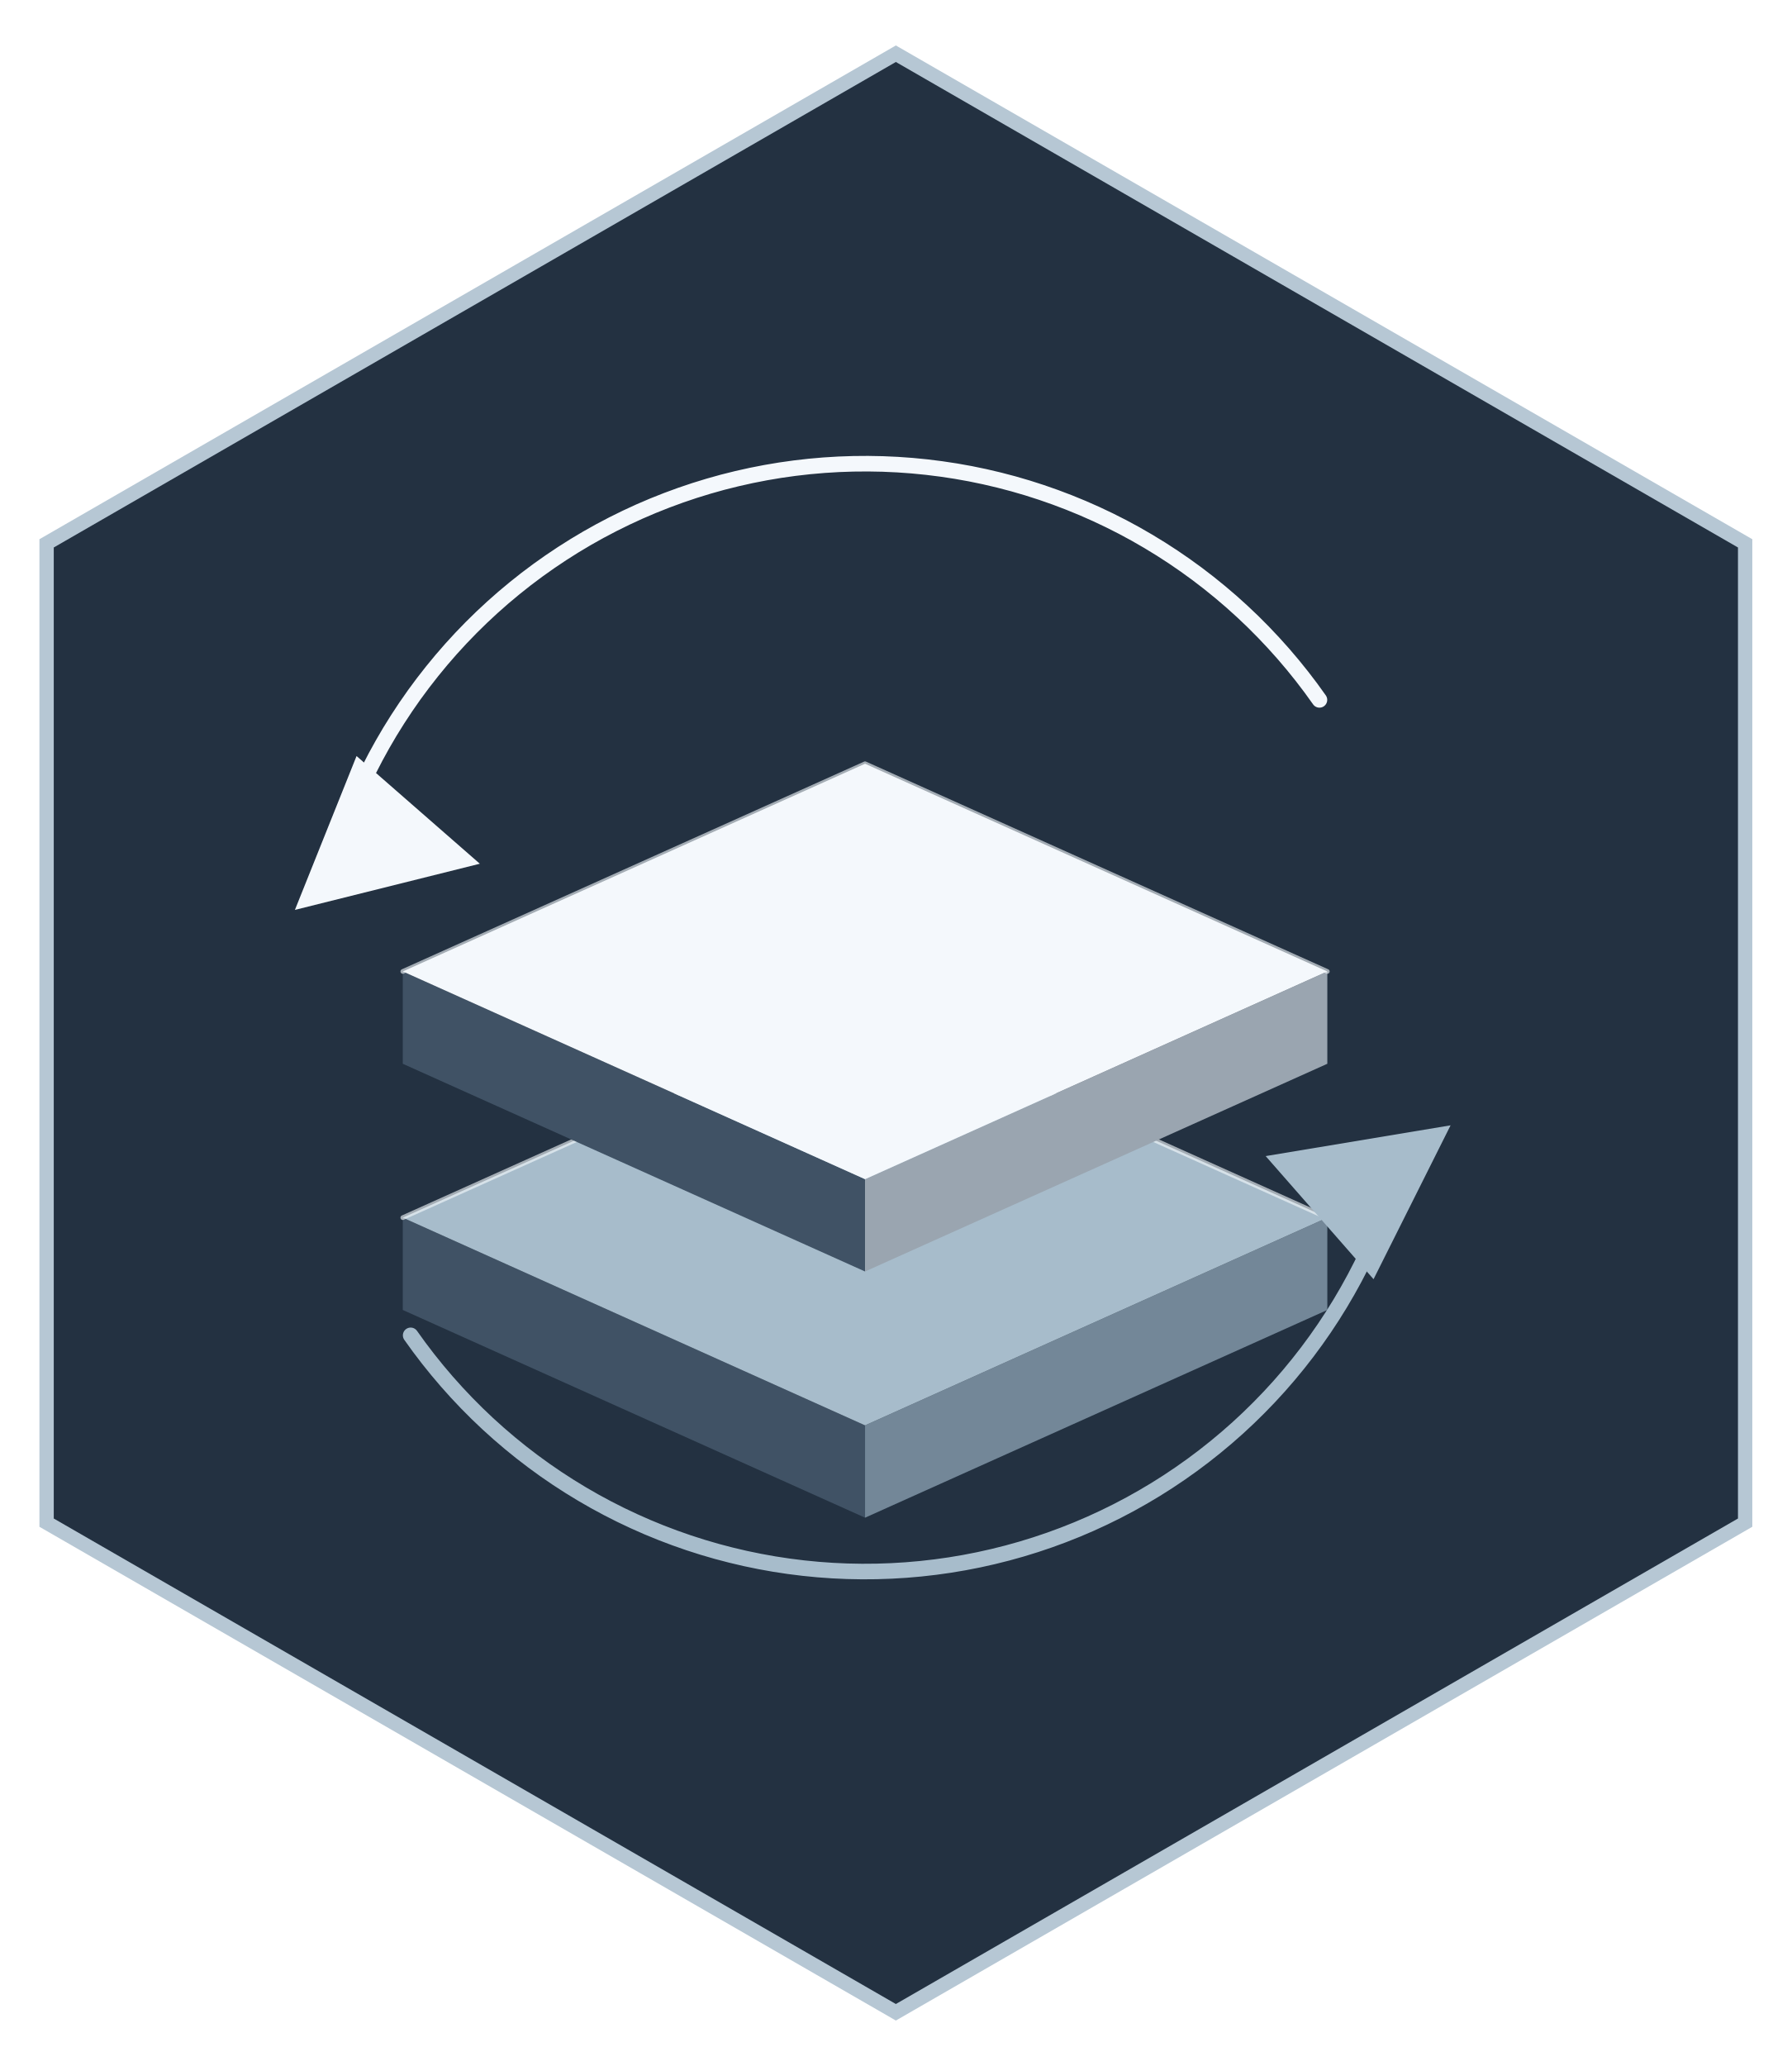
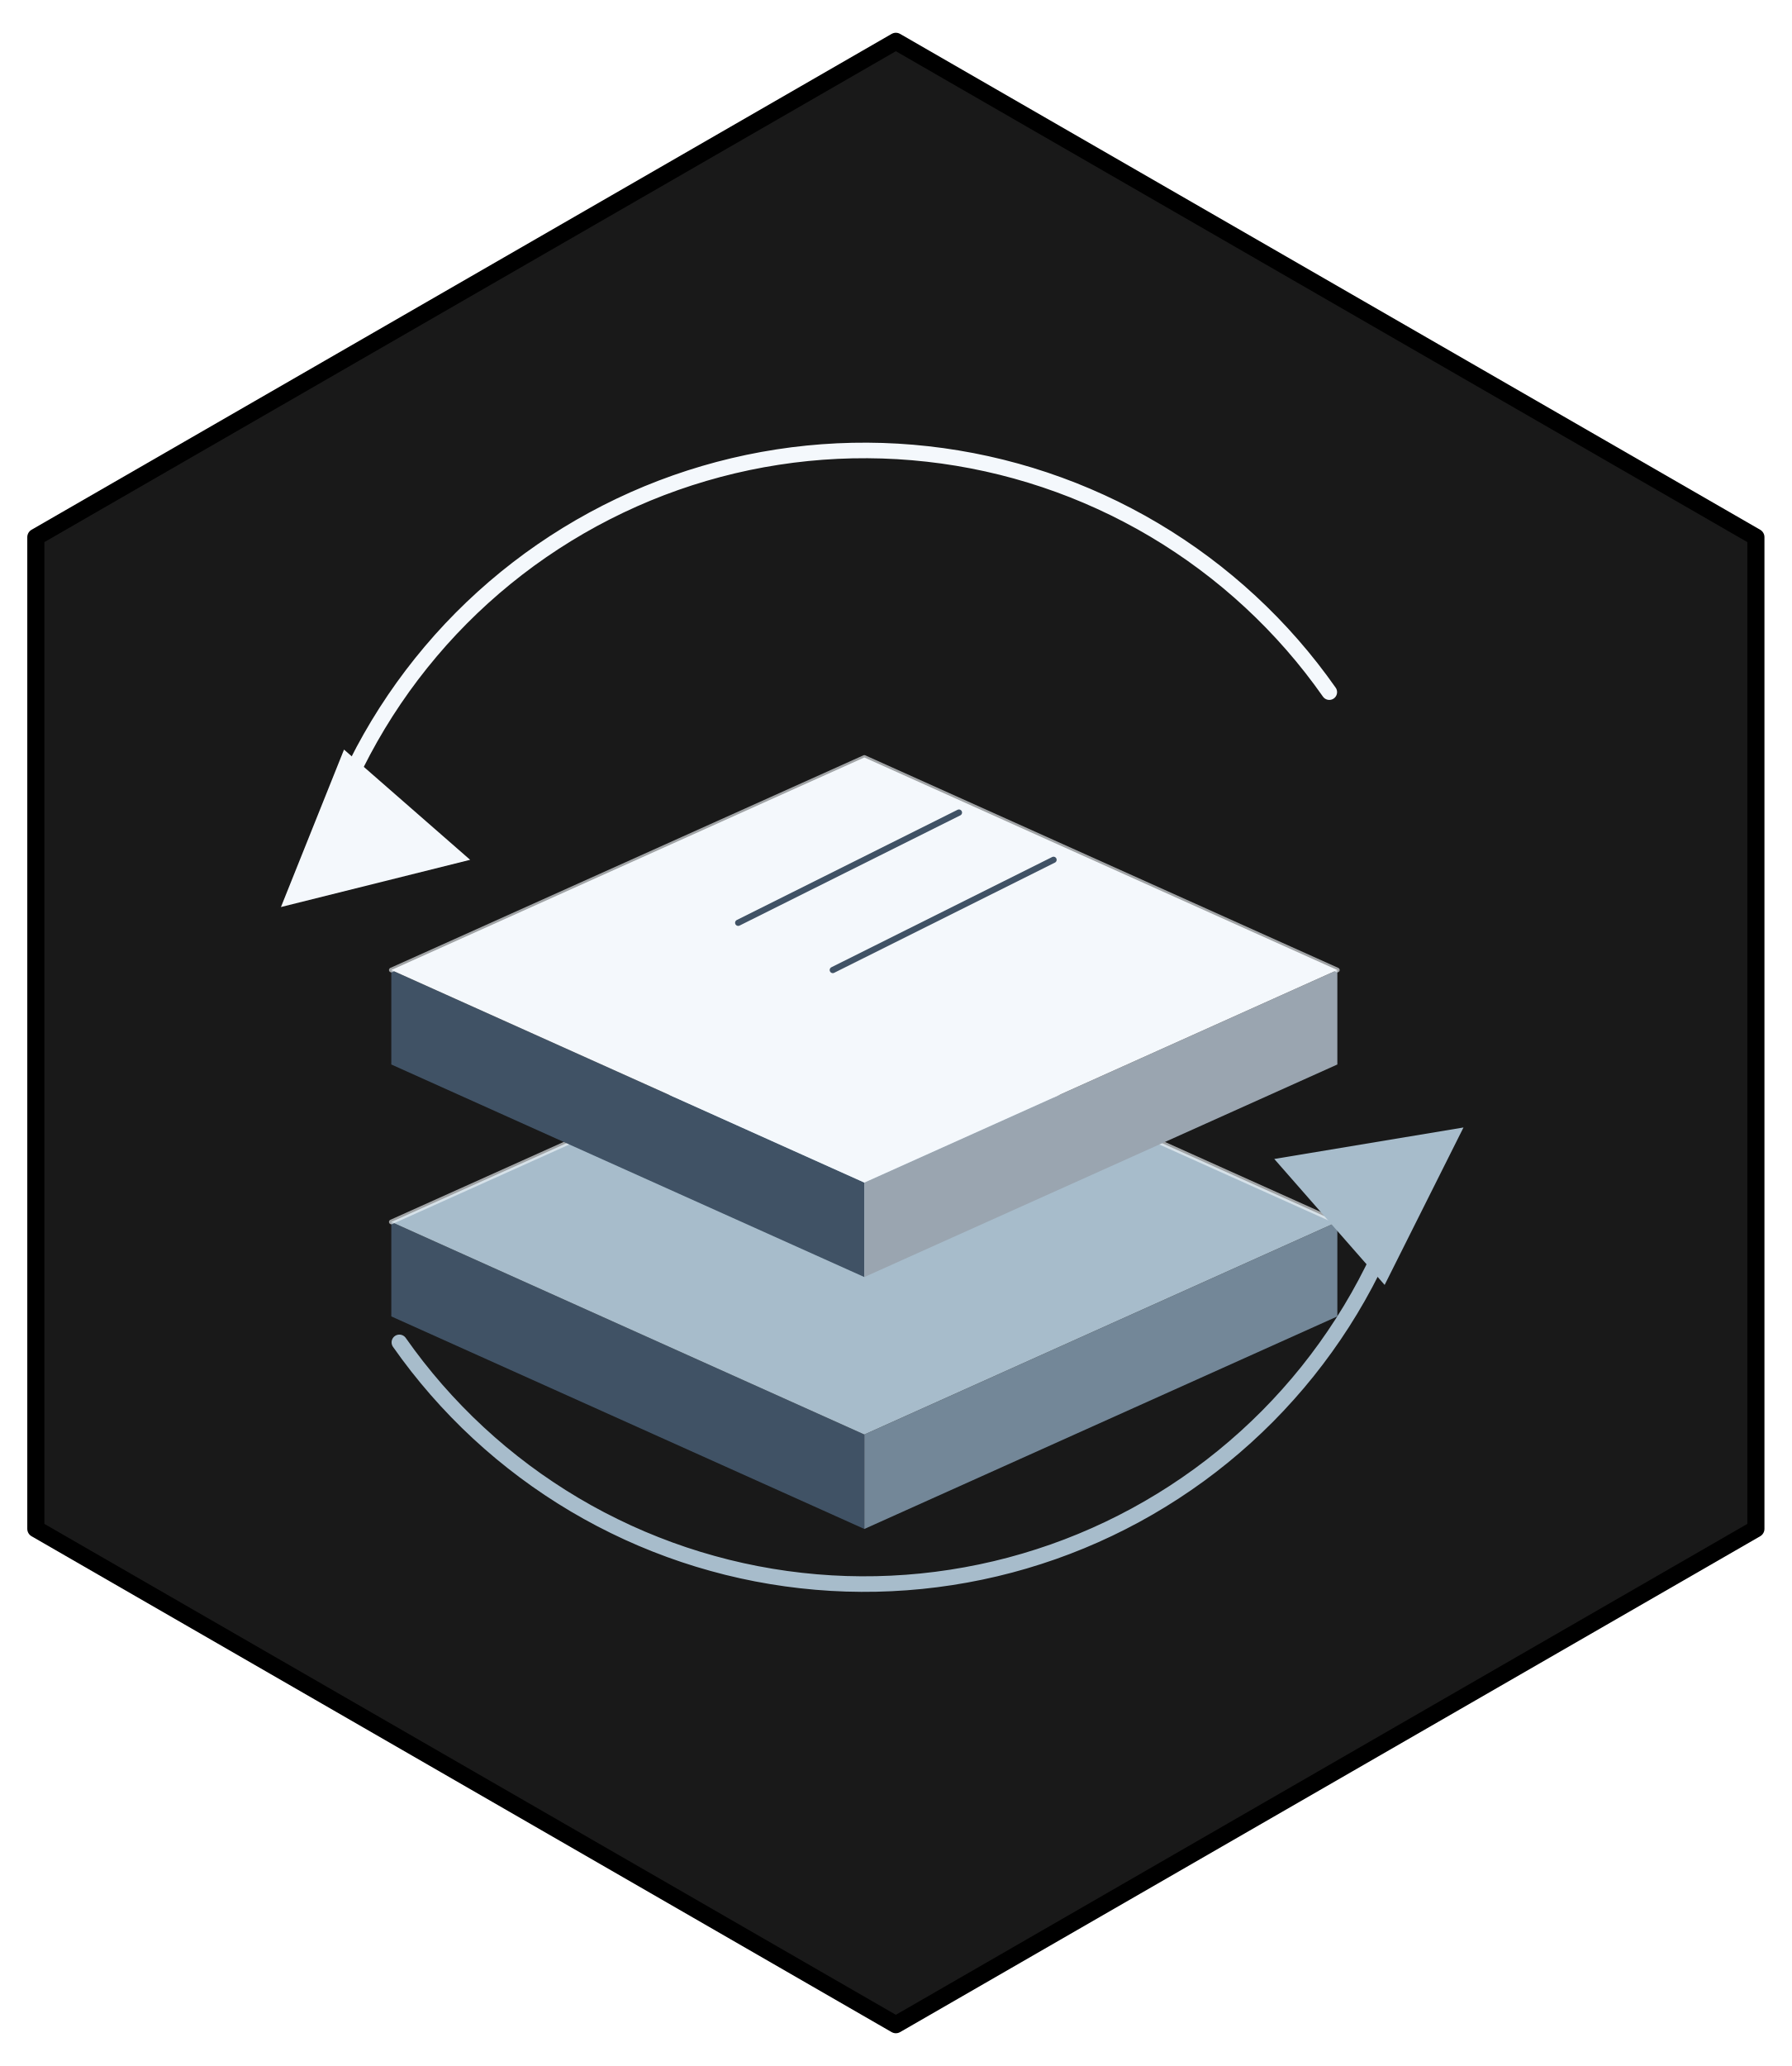
- <svg xmlns="http://www.w3.org/2000/svg" width="432" height="498" viewBox="0 0 432 498">
-   <path fill-rule="nonzero" fill="rgb(100%, 100%, 100%)" fill-opacity="1" d="M 216 4.98 L 427.68 126.988 L 427.68 371.012 L 216 493.02 L 4.32 371.012 L 4.32 126.988 Z M 216 4.98 " />
-   <path fill-rule="nonzero" fill="rgb(71.373%, 78.039%, 83.137%)" fill-opacity="1" d="M 216 10.957 L 422.496 129.977 L 422.496 368.023 L 216 487.043 L 9.504 368.023 L 9.504 129.977 Z M 216 10.957 " />
-   <path fill-rule="nonzero" fill="rgb(13.725%, 19.216%, 25.49%)" fill-opacity="1" d="M 216 14.941 L 419.039 131.969 L 419.039 366.031 L 216 483.059 L 12.961 366.031 L 12.961 131.969 Z M 216 14.941 " />
-   <path fill-rule="nonzero" fill="rgb(25.098%, 32.157%, 39.608%)" fill-opacity="1" d="M 97.113 293.508 L 208.57 343.578 L 208.57 365.832 L 97.113 315.762 Z M 97.113 293.508 " />
-   <path fill-rule="nonzero" fill="rgb(45.098%, 52.941%, 59.608%)" fill-opacity="1" d="M 208.57 343.578 L 320.027 293.508 L 320.027 315.762 L 208.57 365.832 Z M 208.57 343.578 " />
-   <path fill-rule="nonzero" fill="rgb(65.49%, 73.725%, 79.608%)" fill-opacity="1" d="M 97.113 293.508 L 208.57 243.438 L 320.027 293.508 L 208.57 343.578 Z M 97.113 293.508 " />
-   <path fill="none" stroke-width="1.125" stroke-linecap="round" stroke-linejoin="round" stroke="rgb(95.686%, 97.255%, 98.824%)" stroke-opacity="0.62" stroke-miterlimit="10" d="M 97.113 293.508 L 208.57 243.438 L 320.027 293.508 " />
-   <path fill-rule="nonzero" fill="rgb(25.098%, 32.157%, 39.608%)" fill-opacity="1" d="M 97.113 234.164 L 208.57 284.234 L 208.57 306.488 L 97.113 256.418 Z M 97.113 234.164 " />
-   <path fill-rule="nonzero" fill="rgb(60.392%, 64.706%, 69.02%)" fill-opacity="1" d="M 208.57 284.234 L 320.027 234.164 L 320.027 256.418 L 208.57 306.488 Z M 208.57 284.234 " />
-   <path fill-rule="nonzero" fill="rgb(95.686%, 97.255%, 98.824%)" fill-opacity="1" d="M 97.113 234.164 L 208.57 184.094 L 320.027 234.164 L 208.57 284.234 Z M 97.113 234.164 " />
-   <path fill="none" stroke-width="1.125" stroke-linecap="round" stroke-linejoin="round" stroke="rgb(95.686%, 97.255%, 98.824%)" stroke-opacity="0.62" stroke-miterlimit="10" d="M 97.113 234.164 L 208.57 184.094 L 320.027 234.164 " />
-   <path fill="none" stroke-width="3.75" stroke-linecap="round" stroke-linejoin="round" stroke="rgb(95.686%, 97.255%, 98.824%)" stroke-opacity="1" stroke-miterlimit="10" d="M 318.129 168.703 L 316.059 165.832 L 313.91 163.016 L 311.688 160.258 L 309.395 157.559 L 307.027 154.922 L 304.594 152.348 L 302.094 149.836 L 299.523 147.395 L 296.895 145.023 L 294.199 142.723 L 291.445 140.492 L 288.637 138.336 L 285.766 136.254 L 282.844 134.25 L 279.871 132.324 L 276.844 130.477 L 273.773 128.707 L 270.656 127.023 L 267.492 125.422 L 264.289 123.906 L 261.047 122.473 L 257.766 121.129 L 254.453 119.871 L 251.105 118.699 L 247.73 117.617 L 244.328 116.625 L 240.898 115.727 L 237.445 114.914 L 233.973 114.195 L 230.484 113.57 L 226.98 113.039 L 223.461 112.598 L 219.934 112.25 L 216.395 111.996 L 212.852 111.836 L 209.309 111.77 L 205.762 111.797 L 202.219 111.918 L 198.68 112.133 L 195.148 112.441 L 191.625 112.844 L 188.113 113.336 L 184.617 113.926 L 181.137 114.605 L 177.676 115.379 L 174.238 116.238 L 170.824 117.195 L 167.438 118.238 L 164.078 119.371 L 160.75 120.594 L 157.453 121.902 L 154.195 123.297 L 150.977 124.781 L 147.797 126.348 L 144.66 127.996 L 141.566 129.73 L 138.523 131.543 L 135.527 133.438 L 132.582 135.41 L 129.691 137.457 L 126.855 139.582 L 124.078 141.785 L 121.359 144.055 L 118.703 146.398 L 116.109 148.812 L 113.578 151.293 L 111.117 153.84 L 108.723 156.449 L 106.398 159.125 L 104.148 161.859 L 101.969 164.652 L 99.863 167.5 L 97.836 170.406 L 95.887 173.363 L 94.016 176.367 L 92.227 179.426 L 90.52 182.527 L 88.895 185.672 L 87.352 188.859 " />
-   <path fill="none" stroke-width="3.75" stroke-linecap="round" stroke-linejoin="round" stroke="rgb(65.49%, 73.725%, 79.608%)" stroke-opacity="1" stroke-miterlimit="10" d="M 99.012 321.879 L 101.082 324.75 L 103.23 327.566 L 105.453 330.324 L 107.746 333.023 L 110.109 335.66 L 112.543 338.234 L 115.047 340.746 L 117.613 343.188 L 120.246 345.559 L 122.938 347.859 L 125.691 350.09 L 128.504 352.246 L 131.371 354.328 L 134.293 356.332 L 137.27 358.258 L 140.293 360.105 L 143.367 361.875 L 146.484 363.559 L 149.648 365.16 L 152.852 366.676 L 156.094 368.109 L 159.371 369.453 L 162.688 370.711 L 166.031 371.883 L 169.41 372.965 L 172.812 373.957 L 176.242 374.855 L 179.695 375.668 L 183.164 376.383 L 186.656 377.012 L 190.16 377.543 L 193.68 377.984 L 197.207 378.332 L 200.742 378.586 L 204.285 378.746 L 207.832 378.812 L 211.375 378.785 L 214.922 378.664 L 218.461 378.449 L 221.992 378.141 L 225.516 377.738 L 229.023 377.246 L 232.523 376.656 L 236 375.977 L 239.461 375.203 L 242.902 374.34 L 246.316 373.387 L 249.703 372.344 L 253.062 371.211 L 256.391 369.988 L 259.684 368.68 L 262.941 367.285 L 266.164 365.801 L 269.344 364.234 L 272.48 362.586 L 275.57 360.852 L 278.617 359.039 L 281.613 357.145 L 284.555 355.172 L 287.445 353.125 L 290.281 351 L 293.059 348.797 L 295.777 346.527 L 298.438 344.184 L 301.031 341.77 L 303.559 339.289 L 306.023 336.742 L 308.418 334.133 L 310.742 331.457 L 312.992 328.723 L 315.172 325.93 L 317.273 323.082 L 319.301 320.176 L 321.25 317.219 L 323.121 314.211 L 324.91 311.156 L 326.621 308.055 L 328.246 304.91 L 329.785 301.723 " />
-   <path fill-rule="nonzero" fill="rgb(95.686%, 97.255%, 98.824%)" fill-opacity="1" d="M 85.969 182.238 L 71.105 219.328 L 115.691 208.199 Z M 85.969 182.238 " />
-   <path fill-rule="nonzero" fill="rgb(65.49%, 73.725%, 79.608%)" fill-opacity="1" d="M 331.172 308.344 L 349.746 271.254 L 305.164 278.672 Z M 331.172 308.344 " />
+ <svg xmlns="http://www.w3.org/2000/svg" width="432pt" height="498pt" viewBox="0 0 432 498">
+   <path fill-rule="nonzero" fill="rgb(9.804%, 9.804%, 9.804%)" fill-opacity="1" stroke-width="4.125" stroke-linecap="round" stroke-linejoin="round" stroke="rgb(0%, 0%, 0%)" stroke-opacity="1" stroke-miterlimit="10" d="M 216 9.961 L 423.359 129.48 L 423.359 368.52 L 216 488.039 L 8.641 368.52 L 8.641 129.48 Z M 216 9.961 " />
+   <path fill-rule="nonzero" fill="rgb(25.098%, 32.157%, 39.608%)" fill-opacity="1" d="M 94.348 294.543 L 208.398 345.781 L 208.398 368.551 L 94.348 317.316 Z M 94.348 294.543 " />
+   <path fill-rule="nonzero" fill="rgb(45.098%, 52.941%, 59.608%)" fill-opacity="1" d="M 208.398 345.781 L 322.445 294.543 L 322.445 317.316 L 208.398 368.551 Z M 208.398 345.781 " />
+   <path fill-rule="nonzero" fill="rgb(65.49%, 73.725%, 79.608%)" fill-opacity="1" d="M 94.348 294.543 L 208.398 243.309 L 322.445 294.543 L 208.398 345.781 Z M 94.348 294.543 " />
+   <path fill="none" stroke-width="1.125" stroke-linecap="round" stroke-linejoin="round" stroke="rgb(95.686%, 97.255%, 98.824%)" stroke-opacity="0.62" stroke-miterlimit="10" d="M 94.348 294.543 L 208.398 243.309 L 322.445 294.543 " />
+   <path fill-rule="nonzero" fill="rgb(25.098%, 32.157%, 39.608%)" fill-opacity="1" d="M 94.348 233.82 L 208.398 285.055 L 208.398 307.828 L 94.348 256.59 Z M 94.348 233.82 " />
+   <path fill-rule="nonzero" fill="rgb(60.392%, 64.706%, 69.02%)" fill-opacity="1" d="M 208.398 285.055 L 322.445 233.82 L 322.445 256.59 L 208.398 307.828 Z M 208.398 285.055 " />
+   <path fill-rule="nonzero" fill="rgb(95.686%, 97.255%, 98.824%)" fill-opacity="1" d="M 94.348 233.82 L 208.398 182.582 L 322.445 233.82 L 208.398 285.055 Z M 94.348 233.82 " />
+   <path fill="none" stroke-width="1.125" stroke-linecap="round" stroke-linejoin="round" stroke="rgb(95.686%, 97.255%, 98.824%)" stroke-opacity="0.62" stroke-miterlimit="10" d="M 94.348 233.82 L 208.398 182.582 L 322.445 233.82 " />
+   <path fill="none" stroke-width="3.75" stroke-linecap="round" stroke-linejoin="round" stroke="rgb(95.686%, 97.255%, 98.824%)" stroke-opacity="1" stroke-miterlimit="10" d="M 320.504 166.836 L 318.383 163.898 L 316.188 161.016 L 313.914 158.191 L 311.566 155.43 L 309.145 152.73 L 306.656 150.098 L 304.094 147.531 L 301.469 145.035 L 298.773 142.605 L 296.02 140.25 L 293.203 137.969 L 290.324 135.762 L 287.391 133.633 L 284.398 131.582 L 281.355 129.609 L 278.262 127.719 L 275.117 125.91 L 271.926 124.188 L 268.691 122.547 L 265.41 120.996 L 262.094 119.531 L 258.738 118.152 L 255.348 116.867 L 251.922 115.668 L 248.469 114.562 L 244.984 113.547 L 241.477 112.625 L 237.945 111.797 L 234.391 111.062 L 230.82 110.422 L 227.234 109.875 L 223.633 109.426 L 220.023 109.07 L 216.406 108.809 L 212.781 108.645 L 209.152 108.578 L 205.523 108.605 L 201.898 108.73 L 198.277 108.949 L 194.664 109.266 L 191.059 109.676 L 187.465 110.184 L 183.887 110.785 L 180.328 111.48 L 176.785 112.27 L 173.27 113.152 L 169.773 114.129 L 166.309 115.195 L 162.871 116.355 L 159.465 117.605 L 156.094 118.945 L 152.758 120.375 L 149.465 121.891 L 146.211 123.496 L 143 125.184 L 139.836 126.957 L 136.723 128.812 L 133.656 130.75 L 130.645 132.766 L 127.684 134.863 L 124.785 137.039 L 121.941 139.289 L 119.16 141.613 L 116.441 144.012 L 113.785 146.48 L 111.195 149.02 L 108.676 151.625 L 106.227 154.297 L 103.852 157.035 L 101.547 159.832 L 99.316 162.691 L 97.164 165.605 L 95.09 168.578 L 93.094 171.602 L 91.18 174.68 L 89.348 177.809 L 87.602 180.98 L 85.938 184.199 L 84.363 187.461 " />
+   <path fill="none" stroke-width="3.75" stroke-linecap="round" stroke-linejoin="round" stroke="rgb(65.49%, 73.725%, 79.608%)" stroke-opacity="1" stroke-miterlimit="10" d="M 96.289 323.574 L 98.41 326.512 L 100.605 329.395 L 102.879 332.215 L 105.227 334.977 L 107.648 337.676 L 110.141 340.312 L 112.699 342.879 L 115.324 345.375 L 118.02 347.805 L 120.773 350.16 L 123.594 352.441 L 126.469 354.648 L 129.402 356.777 L 132.395 358.828 L 135.438 360.801 L 138.531 362.691 L 141.676 364.5 L 144.867 366.223 L 148.105 367.859 L 151.383 369.414 L 154.699 370.879 L 158.055 372.254 L 161.445 373.543 L 164.871 374.742 L 168.324 375.848 L 171.809 376.859 L 175.316 377.785 L 178.848 378.613 L 182.402 379.348 L 185.973 379.988 L 189.559 380.535 L 193.16 380.984 L 196.77 381.34 L 200.391 381.602 L 204.012 381.766 L 207.641 381.832 L 211.27 381.805 L 214.895 381.68 L 218.516 381.461 L 222.133 381.145 L 225.734 380.734 L 229.328 380.227 L 232.906 379.625 L 236.465 378.93 L 240.008 378.141 L 243.527 377.258 L 247.02 376.281 L 250.488 375.211 L 253.926 374.055 L 257.328 372.805 L 260.699 371.465 L 264.035 370.035 L 267.328 368.52 L 270.582 366.914 L 273.793 365.227 L 276.957 363.453 L 280.07 361.598 L 283.137 359.66 L 286.148 357.641 L 289.109 355.547 L 292.012 353.371 L 294.852 351.121 L 297.633 348.793 L 300.355 346.395 L 303.008 343.926 L 305.598 341.391 L 308.117 338.781 L 310.566 336.109 L 312.945 333.375 L 315.25 330.578 L 317.477 327.719 L 319.629 324.805 L 321.703 321.832 L 323.699 318.809 L 325.613 315.73 L 327.445 312.602 L 329.191 309.43 L 330.855 306.211 L 332.434 302.945 " />
+   <path fill-rule="nonzero" fill="rgb(95.686%, 97.255%, 98.824%)" fill-opacity="1" d="M 82.945 180.684 L 67.738 218.637 L 113.355 207.254 Z M 82.945 180.684 " />
+   <path fill-rule="nonzero" fill="rgb(65.49%, 73.725%, 79.608%)" fill-opacity="1" d="M 333.848 309.723 L 352.859 271.773 L 307.238 279.363 Z M 333.848 309.723 " />
+   <path fill="none" stroke-width="1.5" stroke-linecap="round" stroke-linejoin="round" stroke="rgb(25.098%, 32.157%, 39.608%)" stroke-opacity="1" stroke-miterlimit="10" d="M 177.984 222.434 L 231.207 195.867 " />
+   <path fill="none" stroke-width="1.5" stroke-linecap="round" stroke-linejoin="round" stroke="rgb(25.098%, 32.157%, 39.608%)" stroke-opacity="1" stroke-miterlimit="10" d="M 200.793 233.82 L 254.016 207.254 " />
</svg>
